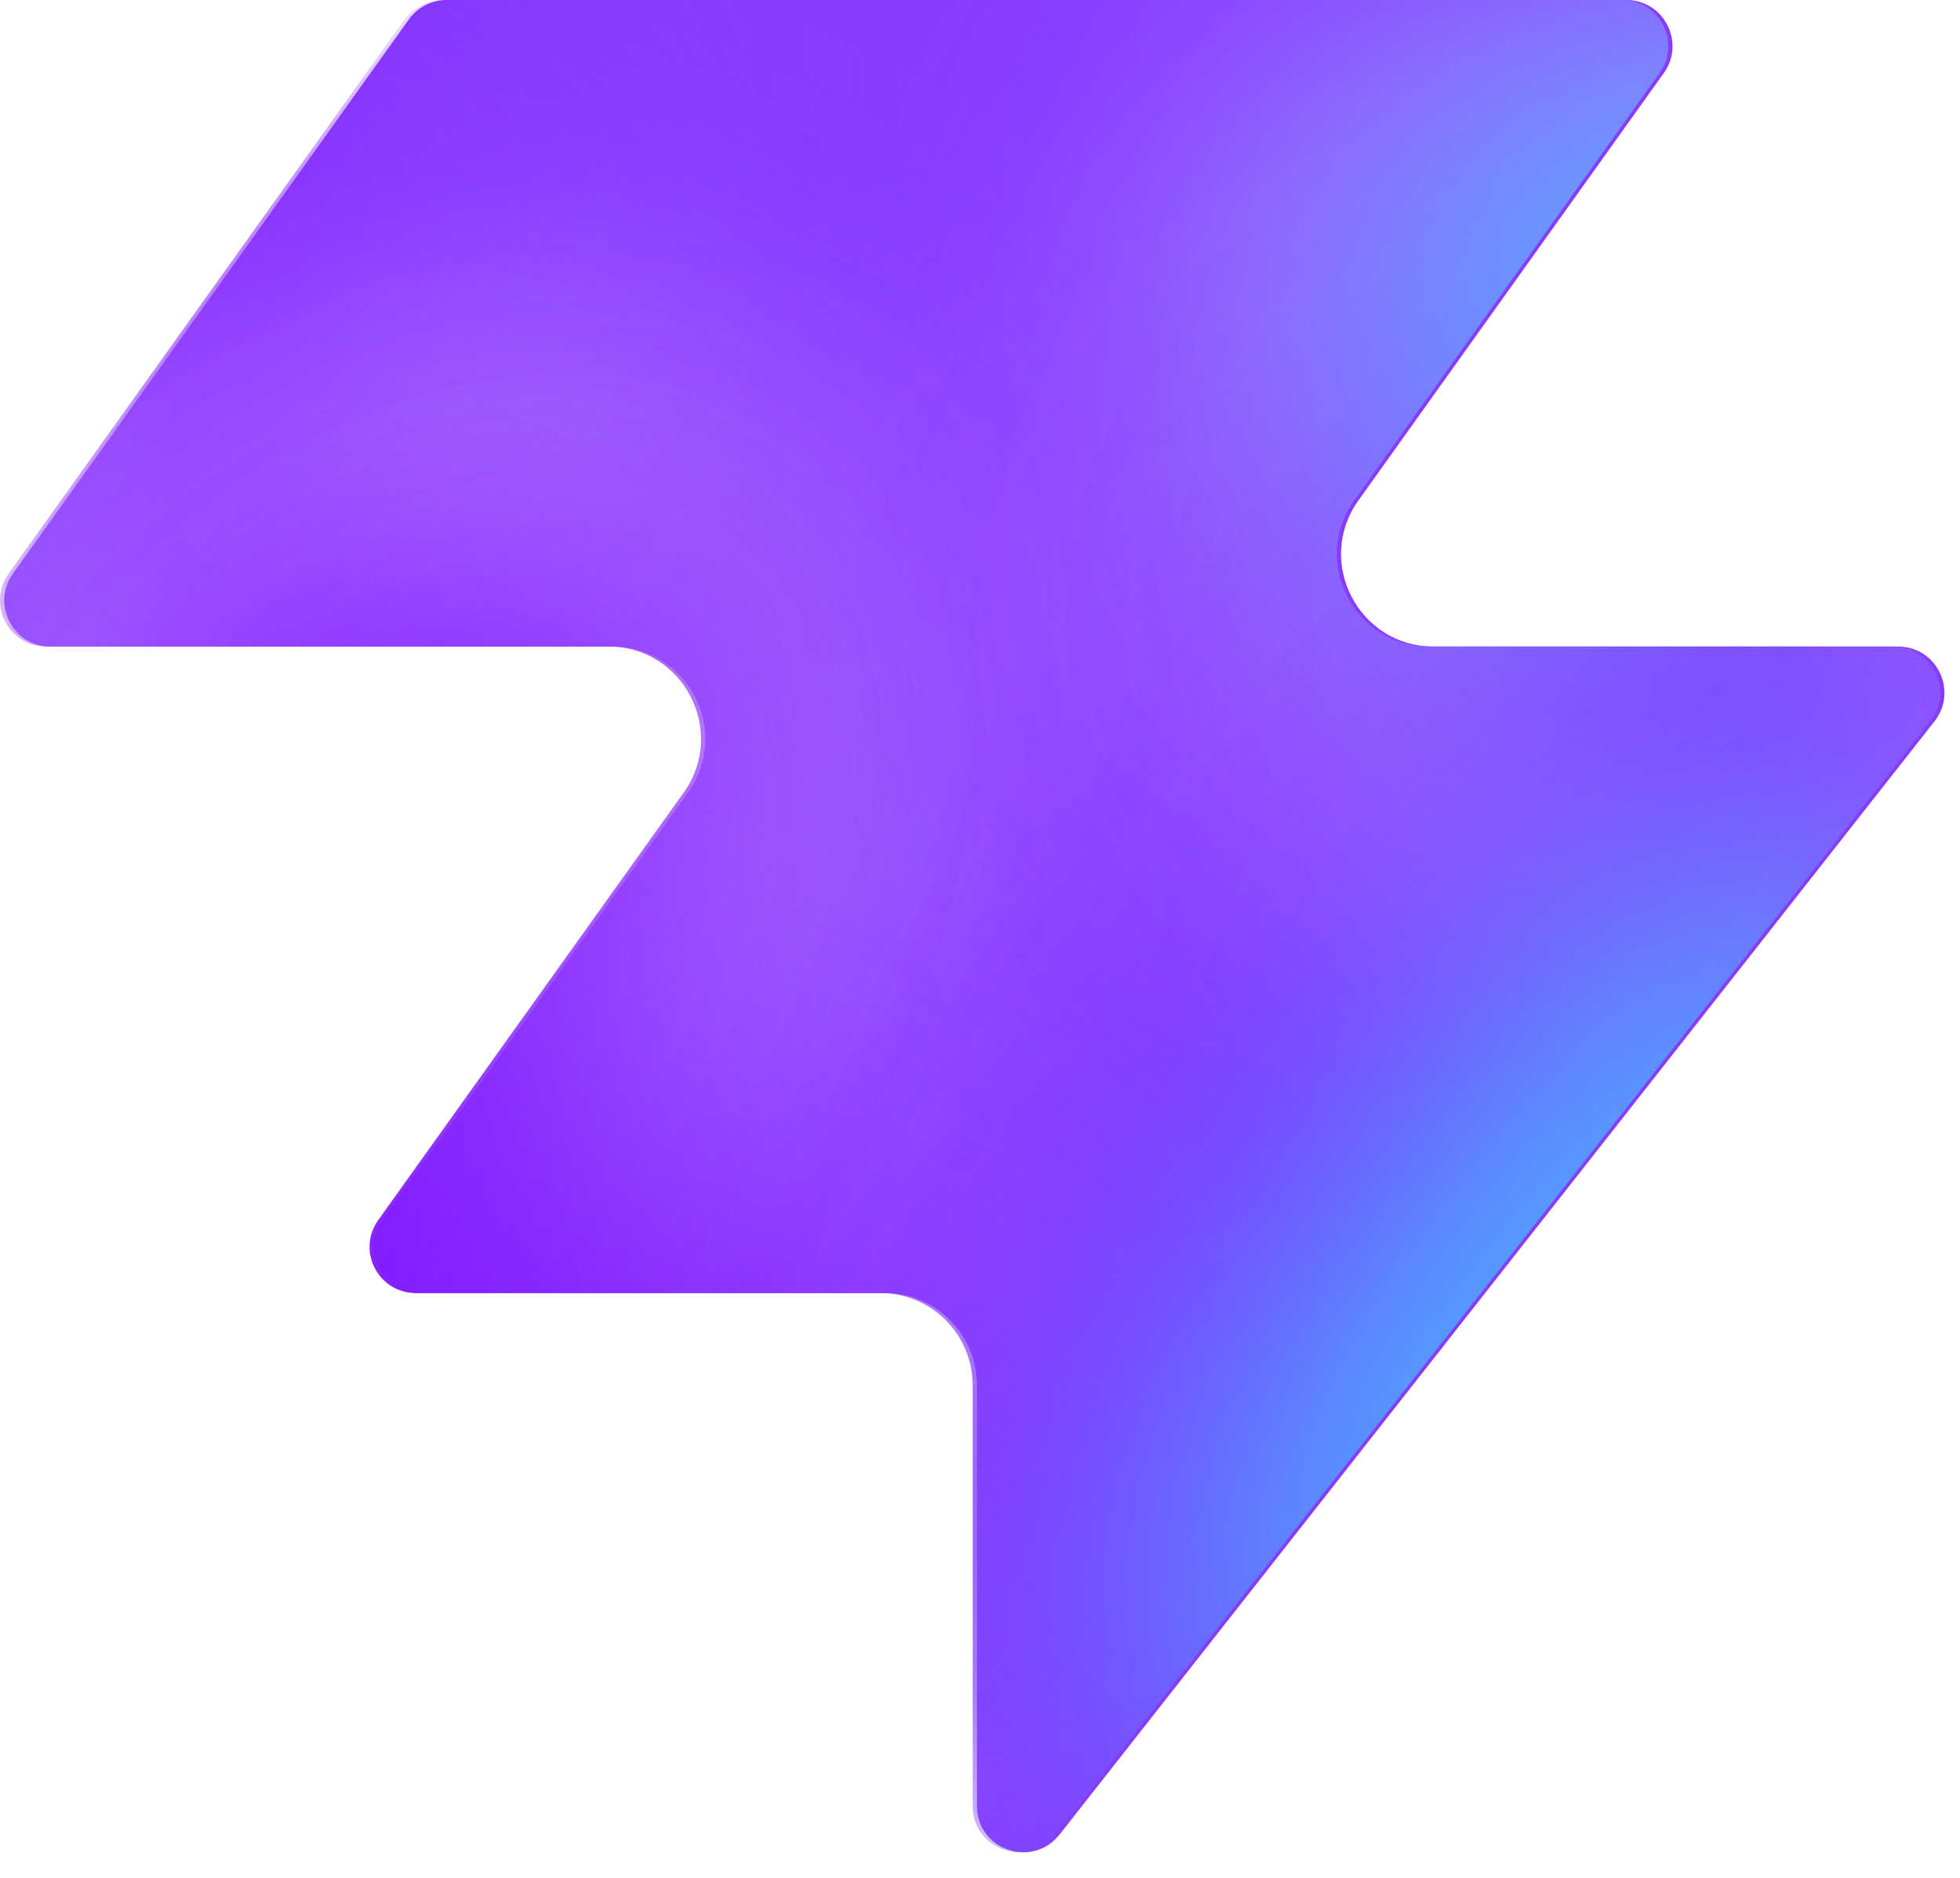
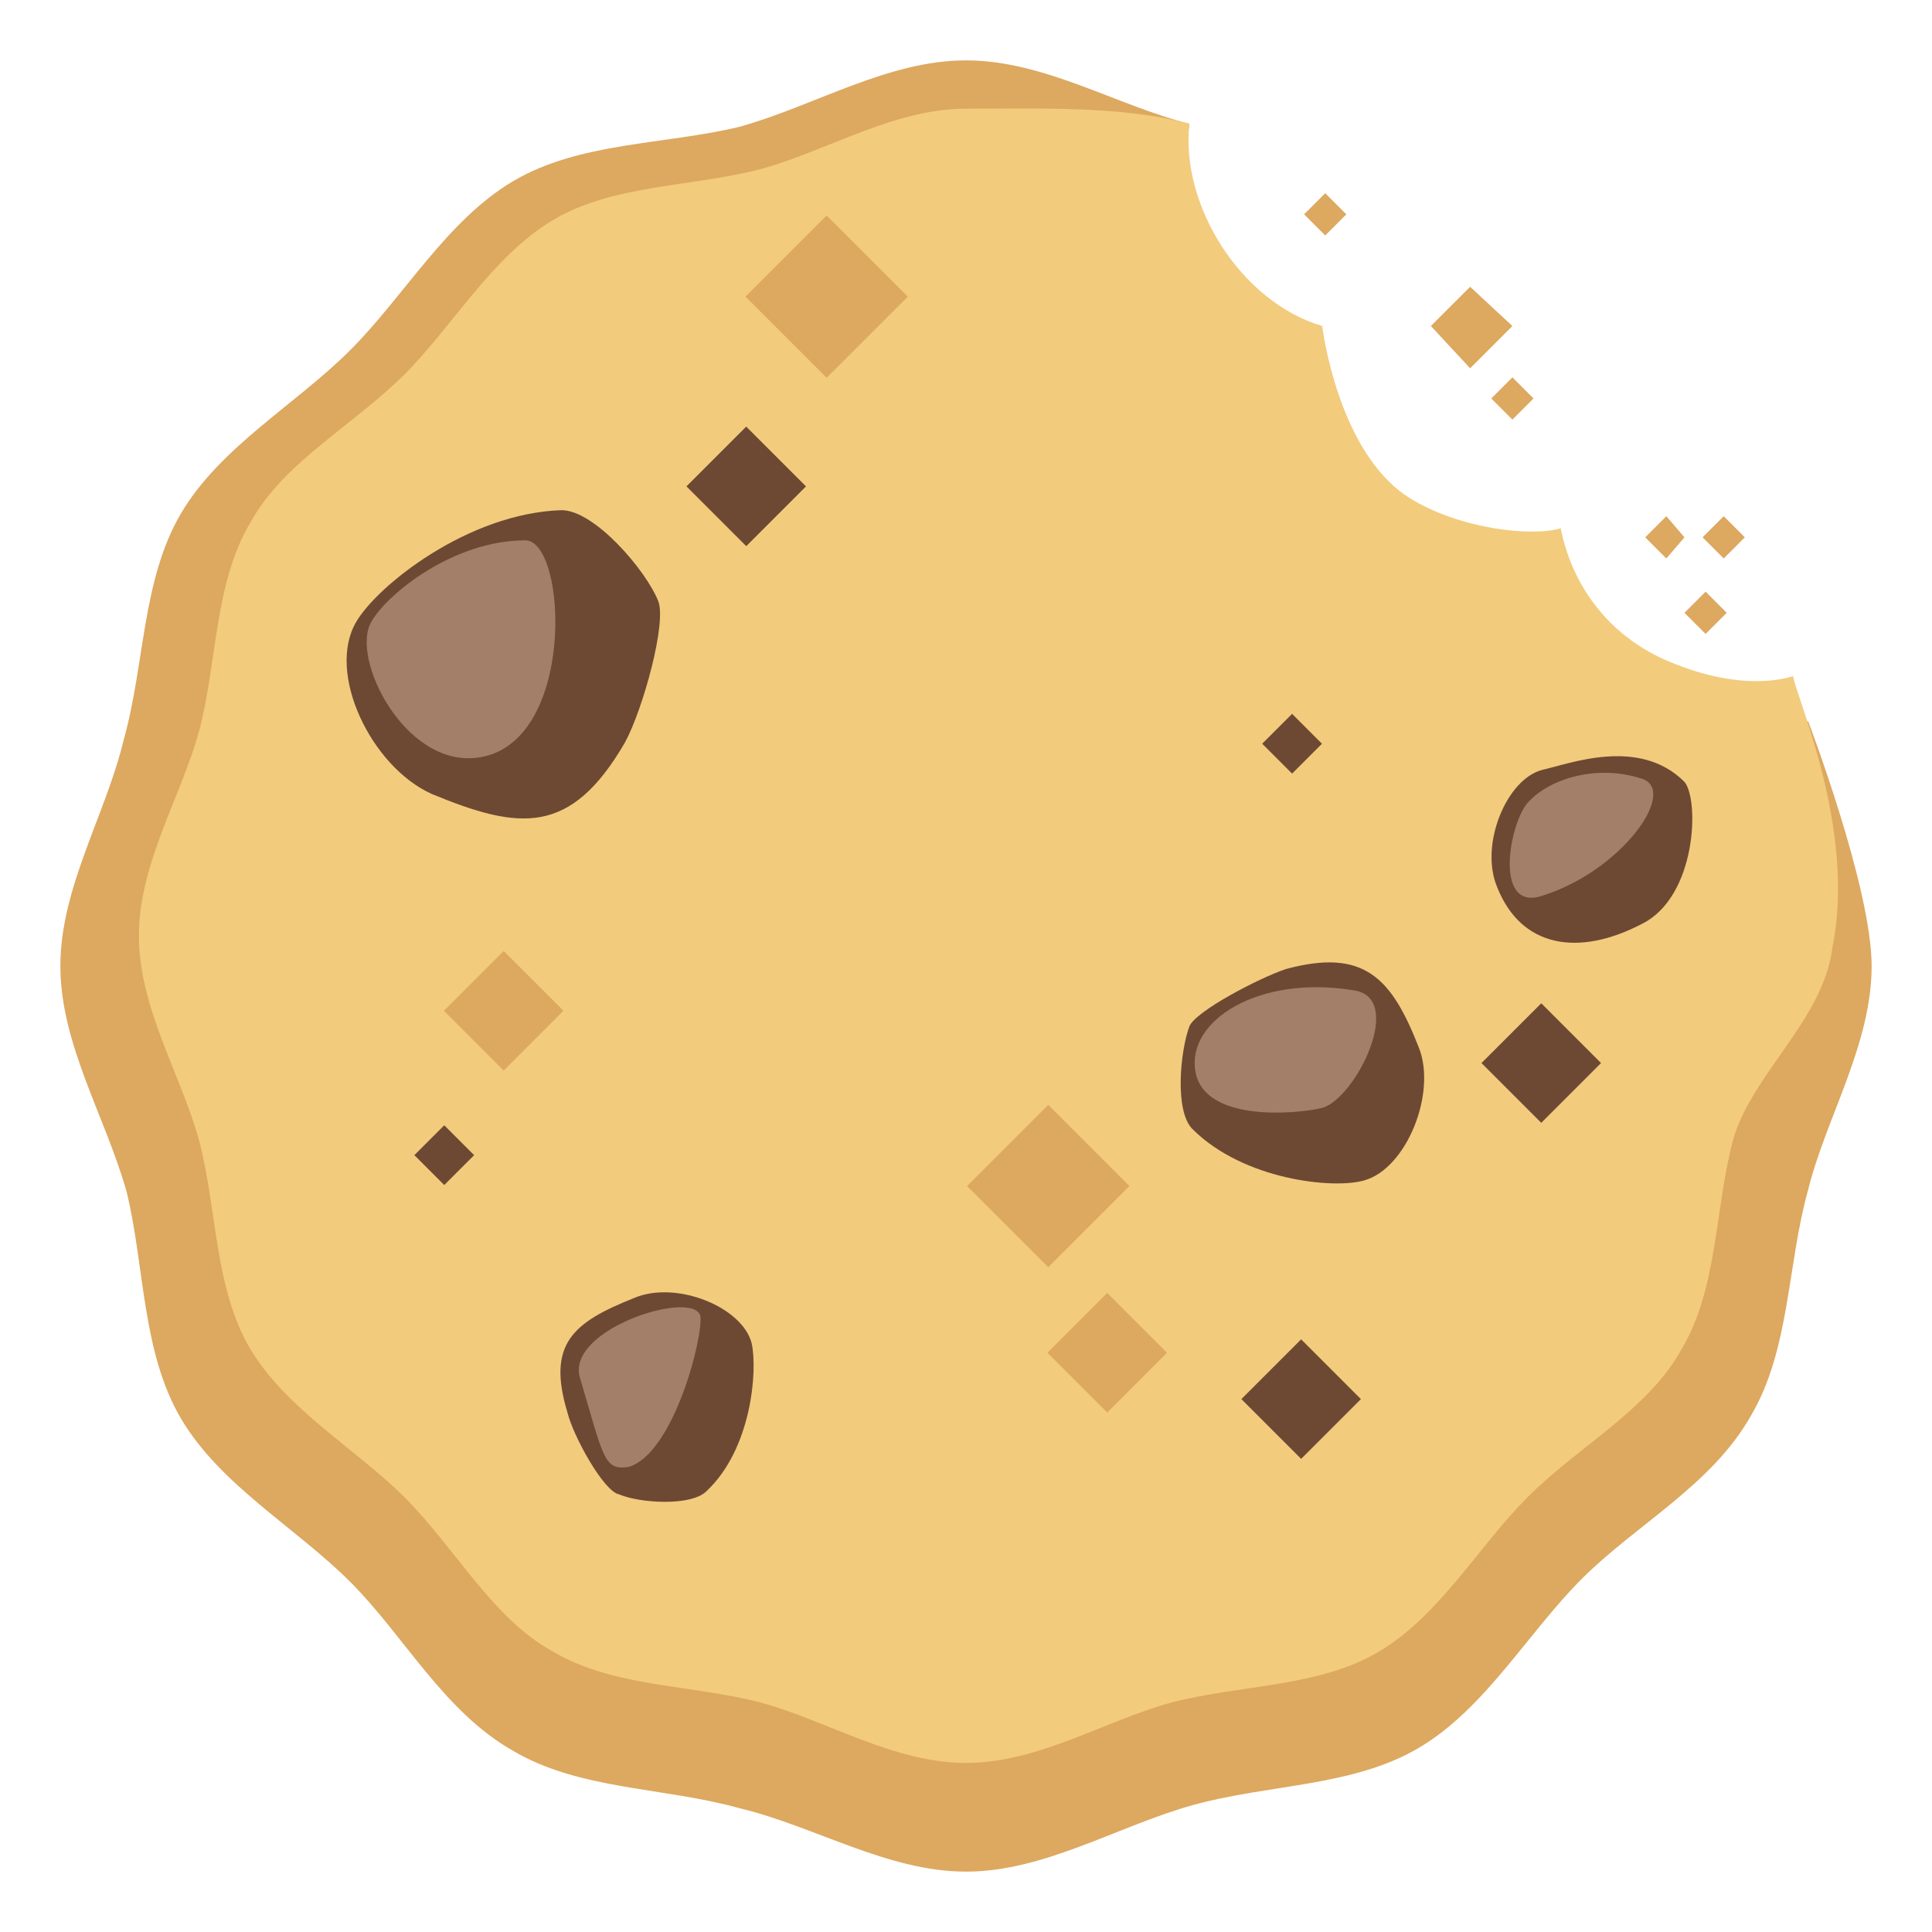
- <svg xmlns="http://www.w3.org/2000/svg" width="48" height="46" fill="none" viewBox="0 0 48 46">
-   <path fill="#863bff" d="M25.946 44.938c-.664.845-2.021.375-2.021-.698V33.937a2.26 2.26 0 0 0-2.262-2.262H10.287c-.92 0-1.456-1.04-.92-1.788l7.48-10.471c1.07-1.497 0-3.578-1.842-3.578H1.237c-.92 0-1.456-1.04-.92-1.788L10.013.474c.214-.297.556-.474.92-.474h28.894c.92 0 1.456 1.04.92 1.788l-7.48 10.471c-1.07 1.498 0 3.579 1.842 3.579h11.377c.943 0 1.473 1.088.89 1.83L25.947 44.94z" style="fill:#863bff;fill:color(display-p3 .525 .23 1);fill-opacity:1" />
-   <mask id="a" width="48" height="46" x="0" y="0" maskUnits="userSpaceOnUse" style="mask-type:alpha">
-     <path fill="#000" d="M25.842 44.938c-.664.844-2.021.375-2.021-.698V33.937a2.26 2.26 0 0 0-2.262-2.262H10.183c-.92 0-1.456-1.04-.92-1.788l7.48-10.471c1.07-1.498 0-3.579-1.842-3.579H1.133c-.92 0-1.456-1.04-.92-1.787L9.91.473c.214-.297.556-.474.92-.474h28.894c.92 0 1.456 1.04.92 1.788l-7.48 10.471c-1.07 1.498 0 3.578 1.842 3.578h11.377c.943 0 1.473 1.088.89 1.832L25.843 44.94z" style="fill:#000;fill-opacity:1" />
-   </mask>
-   <g mask="url(#a)">
-     <g filter="url(#b)">
-       <ellipse cx="5.508" cy="14.704" fill="#ede6ff" rx="5.508" ry="14.704" style="fill:#ede6ff;fill:color(display-p3 .927 .903 1);fill-opacity:1" transform="matrix(.00324 1 1 -.00324 -4.47 31.516)" />
-     </g>
-     <g filter="url(#c)">
-       <ellipse cx="10.399" cy="29.851" fill="#ede6ff" rx="10.399" ry="29.851" style="fill:#ede6ff;fill:color(display-p3 .927 .903 1);fill-opacity:1" transform="matrix(.00324 1 1 -.00324 -39.328 7.883)" />
-     </g>
-     <g filter="url(#d)">
-       <ellipse cx="5.508" cy="30.487" fill="#7e14ff" rx="5.508" ry="30.487" style="fill:#7e14ff;fill:color(display-p3 .492 .077 1);fill-opacity:1" transform="rotate(89.814 -25.913 -14.639)scale(1 -1)" />
-     </g>
-     <g filter="url(#e)">
-       <ellipse cx="5.508" cy="30.599" fill="#7e14ff" rx="5.508" ry="30.599" style="fill:#7e14ff;fill:color(display-p3 .492 .077 1);fill-opacity:1" transform="rotate(89.814 -32.644 -3.334)scale(1 -1)" />
-     </g>
-     <g filter="url(#f)">
-       <ellipse cx="5.508" cy="30.599" fill="#7e14ff" rx="5.508" ry="30.599" style="fill:#7e14ff;fill:color(display-p3 .492 .077 1);fill-opacity:1" transform="matrix(.00324 1 1 -.00324 -34.34 30.47)" />
-     </g>
-     <g filter="url(#g)">
-       <ellipse cx="14.072" cy="22.078" fill="#ede6ff" rx="14.072" ry="22.078" style="fill:#ede6ff;fill:color(display-p3 .927 .903 1);fill-opacity:1" transform="rotate(93.35 24.506 48.493)scale(-1 1)" />
-     </g>
-     <g filter="url(#h)">
-       <ellipse cx="3.47" cy="21.501" fill="#7e14ff" rx="3.47" ry="21.501" style="fill:#7e14ff;fill:color(display-p3 .492 .077 1);fill-opacity:1" transform="rotate(89.009 28.708 47.59)scale(-1 1)" />
-     </g>
-     <g filter="url(#i)">
-       <ellipse cx="3.47" cy="21.501" fill="#7e14ff" rx="3.47" ry="21.501" style="fill:#7e14ff;fill:color(display-p3 .492 .077 1);fill-opacity:1" transform="rotate(89.009 28.708 47.59)scale(-1 1)" />
-     </g>
-     <g filter="url(#j)">
-       <ellipse cx=".387" cy="8.972" fill="#7e14ff" rx="4.407" ry="29.108" style="fill:#7e14ff;fill:color(display-p3 .492 .077 1);fill-opacity:1" transform="rotate(39.51 .387 8.972)" />
-     </g>
-     <g filter="url(#k)">
-       <ellipse cx="47.523" cy="-6.092" fill="#7e14ff" rx="4.407" ry="29.108" style="fill:#7e14ff;fill:color(display-p3 .492 .077 1);fill-opacity:1" transform="rotate(37.892 47.523 -6.092)" />
-     </g>
-     <g filter="url(#l)">
-       <ellipse cx="41.412" cy="6.333" fill="#47bfff" rx="5.971" ry="9.665" style="fill:#47bfff;fill:color(display-p3 .28 .748 1);fill-opacity:1" transform="rotate(37.892 41.412 6.333)" />
-     </g>
-     <g filter="url(#m)">
-       <ellipse cx="-1.879" cy="38.332" fill="#7e14ff" rx="4.407" ry="29.108" style="fill:#7e14ff;fill:color(display-p3 .492 .077 1);fill-opacity:1" transform="rotate(37.892 -1.88 38.332)" />
-     </g>
-     <g filter="url(#n)">
-       <ellipse cx="-1.879" cy="38.332" fill="#7e14ff" rx="4.407" ry="29.108" style="fill:#7e14ff;fill:color(display-p3 .492 .077 1);fill-opacity:1" transform="rotate(37.892 -1.88 38.332)" />
-     </g>
-     <g filter="url(#o)">
-       <ellipse cx="35.651" cy="29.907" fill="#7e14ff" rx="4.407" ry="29.108" style="fill:#7e14ff;fill:color(display-p3 .492 .077 1);fill-opacity:1" transform="rotate(37.892 35.651 29.907)" />
-     </g>
-     <g filter="url(#p)">
-       <ellipse cx="38.418" cy="32.4" fill="#47bfff" rx="5.971" ry="15.297" style="fill:#47bfff;fill:color(display-p3 .28 .748 1);fill-opacity:1" transform="rotate(37.892 38.418 32.4)" />
-     </g>
+ <svg xmlns="http://www.w3.org/2000/svg" width="800px" height="800px" viewBox="0 0 64 64" aria-hidden="true" role="img" class="iconify iconify--emojione" preserveAspectRatio="xMidYMid meet">
+   <path d="M36.9 22.7l2.5-18.6C37 3.5 34.6 2 32 2c-2.6 0-5 1.5-7.5 2.2c-2.5.6-5.3.5-7.5 1.8s-3.6 3.8-5.4 5.6C9.8 13.4 7.3 14.8 6 17c-1.3 2.2-1.2 5-1.9 7.5C3.5 27 2 29.4 2 32c0 2.6 1.5 5 2.2 7.5c.6 2.5.5 5.3 1.8 7.5s3.8 3.6 5.6 5.4c1.8 1.8 3.1 4.3 5.4 5.6c2.2 1.3 5 1.2 7.5 1.9c2.5.6 4.9 2.1 7.5 2.1c2.6 0 5-1.5 7.5-2.2c2.5-.7 5.3-.6 7.5-1.9c2.2-1.3 3.6-3.8 5.4-5.6c1.8-1.8 4.3-3.1 5.6-5.4c1.3-2.2 1.2-5 1.9-7.5c.6-2.4 2.1-4.8 2.1-7.4c0-2.6-2.1-8.1-2.1-8.1l-23-1.2" fill="#dda85f">
+ 
+ </path>
+   <path d="M59.4 22.4c-1 .3-2.4.2-3.9-.4c-2.1-.8-3.4-2.5-3.8-4.5c-1 .3-3.4 0-5-1c-2.4-1.5-2.9-5.7-2.9-5.7c-2.7-.8-4.7-4-4.4-6.7c-2.2-.6-5-.5-7.4-.5c-2.4 0-4.6 1.4-6.8 2c-2.3.6-4.9.5-6.9 1.7s-3.3 3.5-4.9 5.1c-1.7 1.7-4 2.9-5.1 4.9c-1.2 2-1.1 4.6-1.7 6.9c-.6 2.2-2 4.4-2 6.8c0 2.4 1.4 4.6 2 6.8c.6 2.3.5 4.9 1.7 6.9s3.5 3.3 5.1 4.9c1.7 1.7 2.9 4 4.9 5.1c2 1.2 4.6 1.1 6.9 1.7c2.2.6 4.4 2 6.8 2c2.4 0 4.6-1.4 6.8-2c2.3-.6 4.9-.5 6.9-1.7s3.3-3.5 4.9-5.1c1.7-1.7 4-2.9 5.1-4.9c1.2-2 1.1-4.6 1.7-6.9c.6-2.2 3-4 3.3-6.4c.8-3.9-1.2-8.3-1.3-9" fill="#f2cb7d">
+ 
+ </path>
+   <g fill="#dda85f">
+     <path d="M50.1 10.8l-1.4 1.4l-1.3-1.4l1.3-1.3z">
+ 
+ </path>
+     <path d="M55.8 17.8l-.6.7l-.7-.7l.7-.7z">
+ 
+ </path>
+     <path d="M50.8 13.2l-.7.7l-.7-.7l.7-.7z">
+ 
+ </path>
+     <path d="M44.6 7.1l-.7.7l-.7-.7l.7-.7z">
+ 
+ </path>
+     <path d="M57.2 20.3l-.7.7l-.7-.7l.7-.7z">
+ 
+ </path>
+     <path d="M57.8 17.8l-.7.7l-.7-.7l.7-.7z">
+ 
+ </path>
  </g>
-   <defs>
-     <filter id="b" width="60.045" height="41.654" x="-19.77" y="16.149" color-interpolation-filters="sRGB" filterUnits="userSpaceOnUse">
-       <feFlood flood-opacity="0" result="BackgroundImageFix" />
-       <feBlend in="SourceGraphic" in2="BackgroundImageFix" result="shape" />
-       <feGaussianBlur result="effect1_foregroundBlur_2002_17158" stdDeviation="7.659" />
-     </filter>
-     <filter id="c" width="90.34" height="51.437" x="-54.613" y="-7.533" color-interpolation-filters="sRGB" filterUnits="userSpaceOnUse">
-       <feFlood flood-opacity="0" result="BackgroundImageFix" />
-       <feBlend in="SourceGraphic" in2="BackgroundImageFix" result="shape" />
-       <feGaussianBlur result="effect1_foregroundBlur_2002_17158" stdDeviation="7.659" />
-     </filter>
-     <filter id="d" width="79.355" height="29.4" x="-49.64" y="2.03" color-interpolation-filters="sRGB" filterUnits="userSpaceOnUse">
-       <feFlood flood-opacity="0" result="BackgroundImageFix" />
-       <feBlend in="SourceGraphic" in2="BackgroundImageFix" result="shape" />
-       <feGaussianBlur result="effect1_foregroundBlur_2002_17158" stdDeviation="4.596" />
-     </filter>
-     <filter id="e" width="79.579" height="29.4" x="-45.045" y="20.029" color-interpolation-filters="sRGB" filterUnits="userSpaceOnUse">
-       <feFlood flood-opacity="0" result="BackgroundImageFix" />
-       <feBlend in="SourceGraphic" in2="BackgroundImageFix" result="shape" />
-       <feGaussianBlur result="effect1_foregroundBlur_2002_17158" stdDeviation="4.596" />
-     </filter>
-     <filter id="f" width="79.579" height="29.4" x="-43.513" y="21.178" color-interpolation-filters="sRGB" filterUnits="userSpaceOnUse">
-       <feFlood flood-opacity="0" result="BackgroundImageFix" />
-       <feBlend in="SourceGraphic" in2="BackgroundImageFix" result="shape" />
-       <feGaussianBlur result="effect1_foregroundBlur_2002_17158" stdDeviation="4.596" />
-     </filter>
-     <filter id="g" width="74.749" height="58.852" x="15.756" y="-17.901" color-interpolation-filters="sRGB" filterUnits="userSpaceOnUse">
-       <feFlood flood-opacity="0" result="BackgroundImageFix" />
-       <feBlend in="SourceGraphic" in2="BackgroundImageFix" result="shape" />
-       <feGaussianBlur result="effect1_foregroundBlur_2002_17158" stdDeviation="7.659" />
-     </filter>
-     <filter id="h" width="61.377" height="25.362" x="23.548" y="2.284" color-interpolation-filters="sRGB" filterUnits="userSpaceOnUse">
-       <feFlood flood-opacity="0" result="BackgroundImageFix" />
-       <feBlend in="SourceGraphic" in2="BackgroundImageFix" result="shape" />
-       <feGaussianBlur result="effect1_foregroundBlur_2002_17158" stdDeviation="4.596" />
-     </filter>
-     <filter id="i" width="61.377" height="25.362" x="23.548" y="2.284" color-interpolation-filters="sRGB" filterUnits="userSpaceOnUse">
-       <feFlood flood-opacity="0" result="BackgroundImageFix" />
-       <feBlend in="SourceGraphic" in2="BackgroundImageFix" result="shape" />
-       <feGaussianBlur result="effect1_foregroundBlur_2002_17158" stdDeviation="4.596" />
-     </filter>
-     <filter id="j" width="56.045" height="63.649" x="-27.636" y="-22.853" color-interpolation-filters="sRGB" filterUnits="userSpaceOnUse">
-       <feFlood flood-opacity="0" result="BackgroundImageFix" />
-       <feBlend in="SourceGraphic" in2="BackgroundImageFix" result="shape" />
-       <feGaussianBlur result="effect1_foregroundBlur_2002_17158" stdDeviation="4.596" />
-     </filter>
-     <filter id="k" width="54.814" height="64.646" x="20.116" y="-38.415" color-interpolation-filters="sRGB" filterUnits="userSpaceOnUse">
-       <feFlood flood-opacity="0" result="BackgroundImageFix" />
-       <feBlend in="SourceGraphic" in2="BackgroundImageFix" result="shape" />
-       <feGaussianBlur result="effect1_foregroundBlur_2002_17158" stdDeviation="4.596" />
-     </filter>
-     <filter id="l" width="33.541" height="35.313" x="24.641" y="-11.323" color-interpolation-filters="sRGB" filterUnits="userSpaceOnUse">
-       <feFlood flood-opacity="0" result="BackgroundImageFix" />
-       <feBlend in="SourceGraphic" in2="BackgroundImageFix" result="shape" />
-       <feGaussianBlur result="effect1_foregroundBlur_2002_17158" stdDeviation="4.596" />
-     </filter>
-     <filter id="m" width="54.814" height="64.646" x="-29.286" y="6.009" color-interpolation-filters="sRGB" filterUnits="userSpaceOnUse">
-       <feFlood flood-opacity="0" result="BackgroundImageFix" />
-       <feBlend in="SourceGraphic" in2="BackgroundImageFix" result="shape" />
-       <feGaussianBlur result="effect1_foregroundBlur_2002_17158" stdDeviation="4.596" />
-     </filter>
-     <filter id="n" width="54.814" height="64.646" x="-29.286" y="6.009" color-interpolation-filters="sRGB" filterUnits="userSpaceOnUse">
-       <feFlood flood-opacity="0" result="BackgroundImageFix" />
-       <feBlend in="SourceGraphic" in2="BackgroundImageFix" result="shape" />
-       <feGaussianBlur result="effect1_foregroundBlur_2002_17158" stdDeviation="4.596" />
-     </filter>
-     <filter id="o" width="54.814" height="64.646" x="8.244" y="-2.416" color-interpolation-filters="sRGB" filterUnits="userSpaceOnUse">
-       <feFlood flood-opacity="0" result="BackgroundImageFix" />
-       <feBlend in="SourceGraphic" in2="BackgroundImageFix" result="shape" />
-       <feGaussianBlur result="effect1_foregroundBlur_2002_17158" stdDeviation="4.596" />
-     </filter>
-     <filter id="p" width="39.409" height="43.623" x="18.713" y="10.588" color-interpolation-filters="sRGB" filterUnits="userSpaceOnUse">
-       <feFlood flood-opacity="0" result="BackgroundImageFix" />
-       <feBlend in="SourceGraphic" in2="BackgroundImageFix" result="shape" />
-       <feGaussianBlur result="effect1_foregroundBlur_2002_17158" stdDeviation="4.596" />
-     </filter>
-   </defs>
+   <path d="M11.8 20.6c-1 1.7.5 4.8 2.5 5.7c2.9 1.2 4.6 1.4 6.4-1.7c.6-1.1 1.4-4 1.1-4.7c-.4-1-2.1-3-3.2-3c-3.1.1-6.1 2.5-6.8 3.7" fill="#6d4934">
+ 
+ </path>
+   <path d="M12.3 20.6c-.7 1.2 1.1 4.8 3.5 4.5c3.3-.4 3-7.2 1.6-7.2c-2.4 0-4.6 1.8-5.1 2.7" fill="#a37f6a">
+ 
+ </path>
+   <path d="M45.2 39.1c1.4-.4 2.4-2.9 1.8-4.4c-.9-2.3-1.8-3.3-4.4-2.6c-.9.3-3 1.4-3.2 1.9c-.3.8-.5 2.8.1 3.4c1.7 1.7 4.7 2 5.7 1.7" fill="#6d4934">
+ 
+ </path>
+   <path d="M43.8 36.7c1.1-.3 2.8-3.7 1-3.9c-3.1-.5-5.5 1-5.2 2.7c.3 1.7 3.4 1.4 4.2 1.2" fill="#a37f6a">
+ 
+ </path>
+   <path d="M24.9 44.5c-.3-1.2-2.5-2.1-3.9-1.5c-2 .8-2.9 1.5-2.2 3.8c.2.8 1.2 2.6 1.7 2.7c.7.3 2.4.4 2.9-.1c1.5-1.4 1.7-4 1.5-4.9" fill="#6d4934">
+ 
+ </path>
+   <path d="M23.2 43.6c-.2-.9-4.4.4-4 2c.8 2.7.8 3.1 1.6 3c1.5-.4 2.5-4.3 2.4-5" fill="#a37f6a">
+ 
+ </path>
+   <path d="M51.1 25.5c-1.2.3-2.1 2.5-1.5 3.9c.8 2 2.7 2.3 4.8 1.2c1.8-.9 1.9-4.1 1.4-4.7c-1.5-1.5-3.8-.6-4.7-.4" fill="#6d4934">
+ 
+ </path>
+   <path d="M50.6 26.6c-.6.7-1.1 3.5.4 3.1c2.7-.8 4.6-3.5 3.4-3.9c-1.5-.5-3.1 0-3.8.8" fill="#a37f6a">
+ 
+ </path>
+   <path fill="#6d4934" d="M22.74 16.112l1.98-1.98l1.98 1.98l-1.98 1.98z">
+ 
+ </path>
+   <g fill="#dda85f">
+     <path d="M14.706 33.483l1.979-1.98l1.98 1.979l-1.979 1.98z">
+ 
+ </path>
+     <path d="M34.698 44.811l1.98-1.98l1.98 1.98l-1.98 1.98z">
+ 
+ </path>
+     <path d="M32.038 39.289l2.687-2.687l2.687 2.687l-2.687 2.687z">
+ 
+ </path>
+     <path d="M24.696 9.827l2.687-2.687l2.687 2.687l-2.687 2.687z">
+ 
+ </path>
+   </g>
+   <g fill="#6d4934">
+     <path d="M41.122 46.347l1.98-1.98l1.98 1.98l-1.98 1.98z">
+ 
+ </path>
+     <path d="M49.076 35.215l1.98-1.98l1.98 1.98l-1.98 1.98z">
+ 
+ </path>
+     <path d="M41.812 24.637l.99-.99l.99.99l-.99.99z">
+ 
+ </path>
+     <path d="M13.726 38.266l.99-.99l.99.99l-.99.99z">
+ 
+ </path>
+   </g>
</svg>
